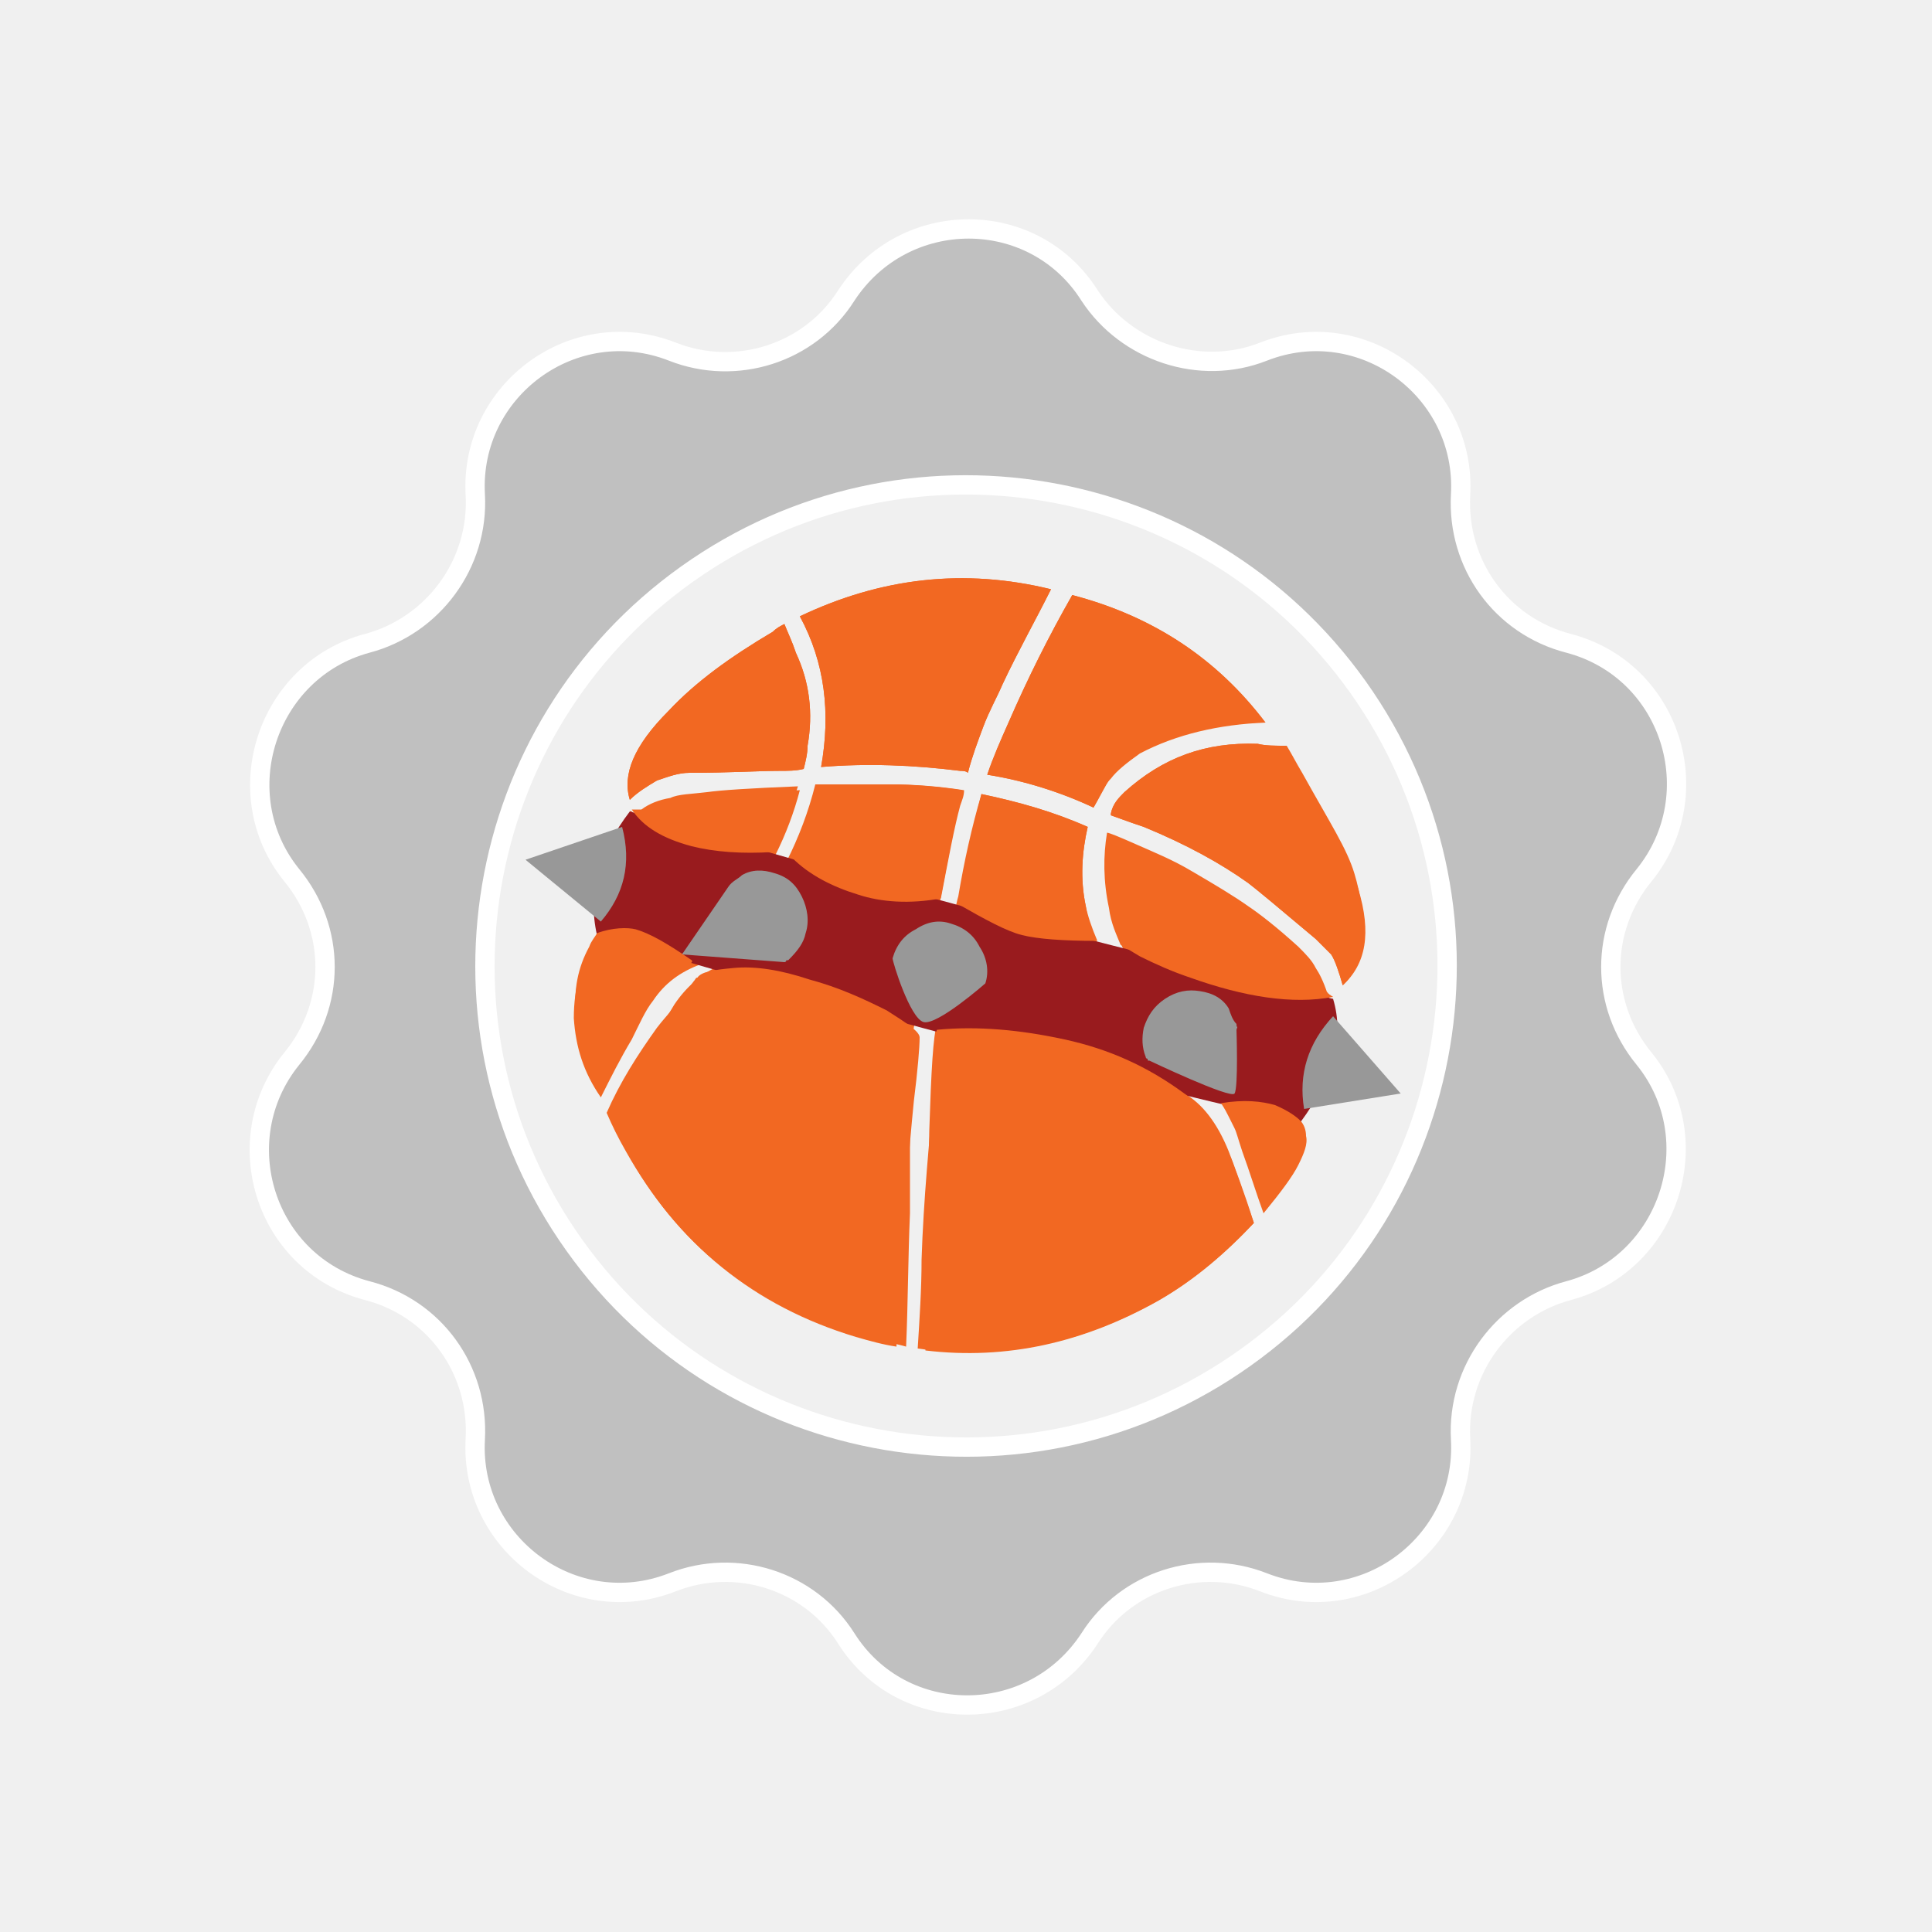
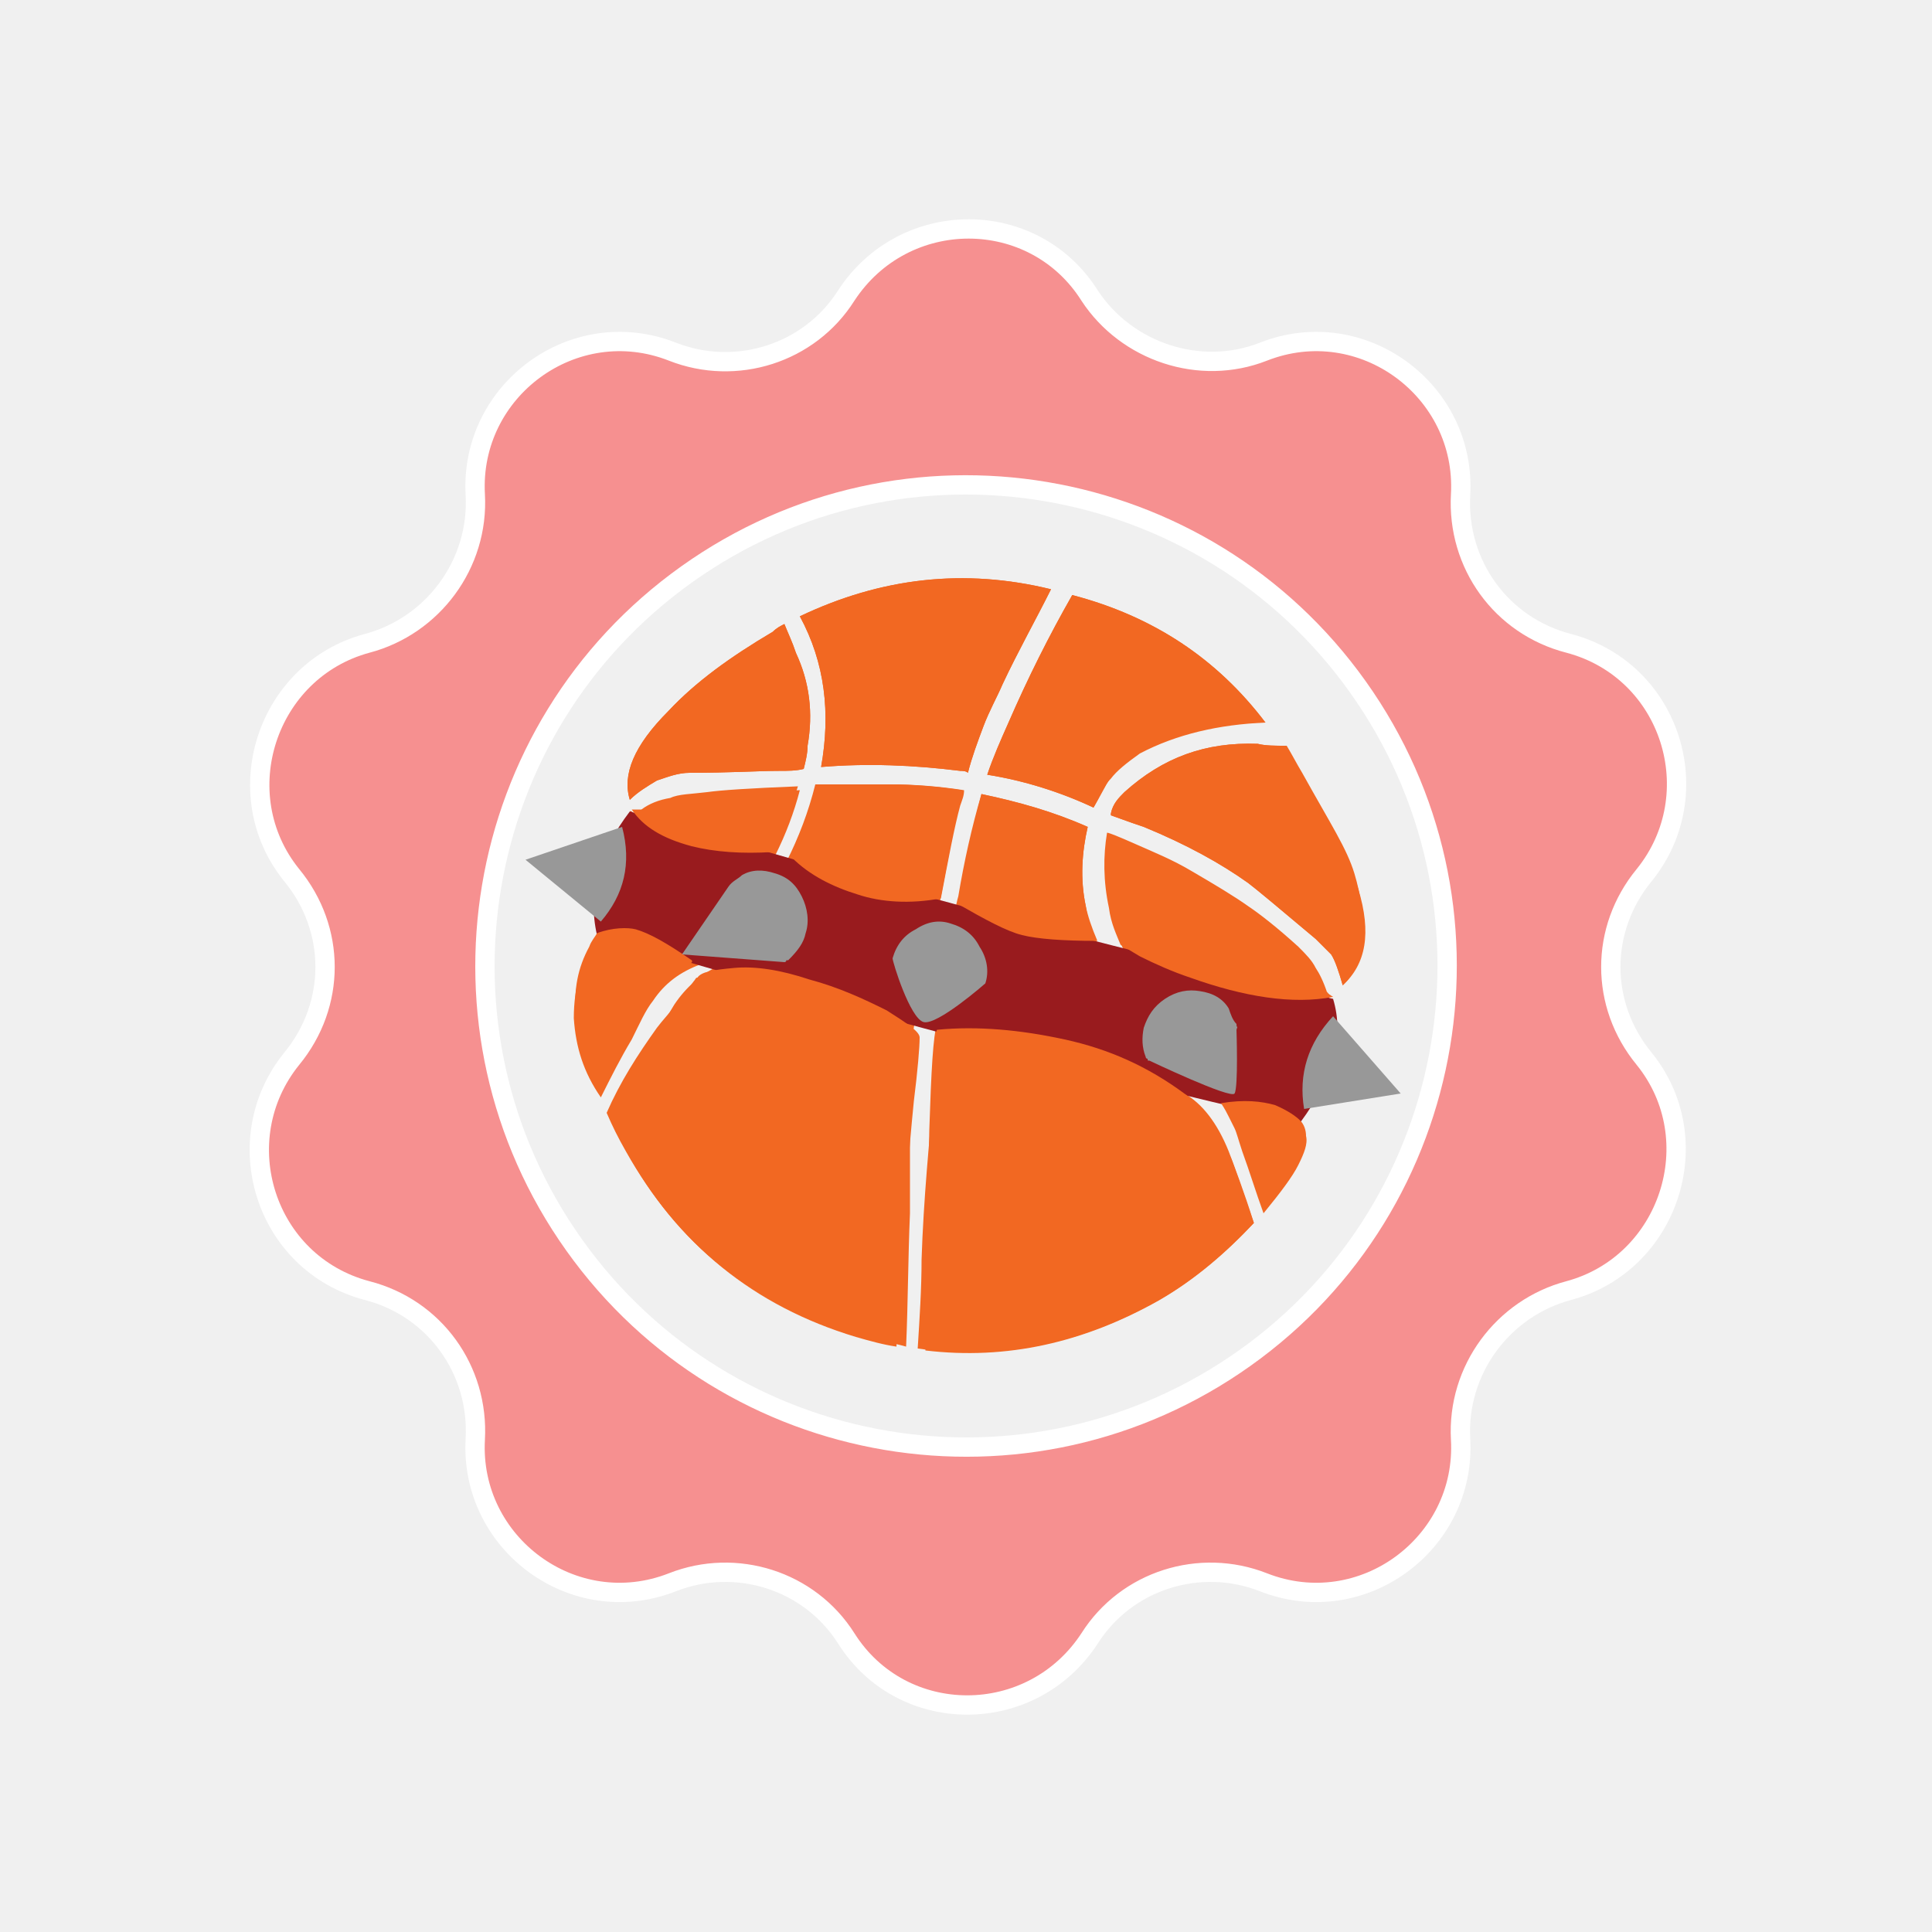
<svg xmlns="http://www.w3.org/2000/svg" width="100" height="100" viewBox="0 0 100 100">
-   <style>.st0{opacity:0.2;fill:#010101;} .st1{fill:none;stroke:#FFFFFF;stroke-miterlimit:10;} .st2{fill:#F26822;} .st3{fill:#991B1E;} .st4{fill:#989898;}</style>
+   <style>.st0{opacity:0.4;fill:#FF0000;} .st1{fill:none;stroke:#FFFFFF;stroke-miterlimit:10;} .st2{fill:#F26822;} .st3{fill:#991B1E;} .st4{fill:#989898;}</style>
  <path class="st0" d="M75.3 74.7c-.2-3.6 2.2-6.7 5.6-7.6 5.3-1.4 7.4-7.7 4-12-2.2-2.8-2.2-6.7.1-9.5 3.5-4.2 1.5-10.6-3.8-12-3.4-.9-5.7-4.2-5.5-7.7.3-5.4-5-9.4-10.1-7.5-3.3 1.2-7.1 0-9-3-2.9-4.6-9.6-4.7-12.6-.1-2 3-5.7 4.2-9 2.8-5.1-2-10.5 1.9-10.3 7.3.2 3.6-2.2 6.7-5.6 7.6-5.3 1.4-7.4 7.7-4 12 2.2 2.8 2.2 6.7-.1 9.5-3.5 4.2-1.5 10.6 3.8 12 3.4.9 5.7 4.2 5.5 7.7-.3 5.4 5 9.4 10.1 7.5 3.3-1.2 7.1 0 9 3 2.9 4.6 9.6 4.7 12.6.1 2-3 5.7-4.2 9-2.8 5.1 2 10.6-1.9 10.3-7.3zM29.7 64.5c-8-11.2-5.4-26.8 5.8-34.8 11.2-8 26.8-5.4 34.8 5.8 8 11.2 5.4 26.8-5.8 34.8-11.3 8-26.8 5.4-34.8-5.8z" />
  <path class="st1" d="M65.4 18.2c5.1-2 10.5 2 10.2 7.4-.2 3.6 2.1 6.8 5.6 7.7 5.3 1.4 7.3 7.8 3.9 12-2.3 2.8-2.3 6.7 0 9.5 3.4 4.2 1.3 10.6-3.9 12-3.4.9-5.8 4.1-5.6 7.7.3 5.4-5.1 9.4-10.2 7.4-3.3-1.3-7.1-.1-9 2.9-3 4.6-9.7 4.6-12.6 0-1.9-3-5.7-4.2-9-2.9-5.1 2-10.5-2-10.2-7.4.2-3.6-2.1-6.8-5.6-7.7-5.3-1.4-7.3-7.8-3.9-12 2.3-2.8 2.3-6.7 0-9.5-3.4-4.2-1.3-10.6 3.9-12 3.4-.9 5.8-4.1 5.6-7.7-.3-5.4 5.1-9.4 10.2-7.4 3.3 1.3 7.1.1 9-2.9 3-4.6 9.7-4.6 12.6 0 1.9 2.9 5.7 4.2 9 2.9z" />
  <ellipse transform="rotate(-35.462 50 49.996)" class="st1" cx="50" cy="50" rx="24.9" ry="24.9" />
  <g>
    <path class="st2" d="M66.4 38.6c-.4 0-.9 0-1.3-.1-2.7-.1-4.9.7-6.9 2.5-.3.3-.6.6-.7 1.1v.1c.3.1.8.3 1.7.6 2.2.9 4 1.9 5.4 2.9.4.3 1.6 1.3 3.5 2.9l.8.8c.2.3.4.9.6 1.6 1.2-1.1 1.5-2.7.8-5-.4-1.3-1.4-3.3-3-6-.3-.5-.6-1-.9-1.4m-33.8 3.5c0 .1 0 .1-.1.2-.2.5-.5 1.4-.9 2.9s-.6 2.6-.7 3.2c-.8 1.3-1.2 2.7-1.2 4.3.1 1.5.5 2.8 1.4 4.1.5-1 1-2 1.6-3 .4-.8.7-1.5 1.1-2 .6-.9 1.4-1.5 2.5-1.9.3-.4.6-.8 1-1.3.5-.7.7-1.2.9-1.3 1.5-1.9 2.6-4.1 3.2-6.4-2.5.1-4 .2-4.7.3-1.8.1-3.1.5-3.9.9-.2-.2-.2-.1-.2 0m17-.4c.1-.3.2-.5.2-.8-1.3-.2-2.6-.3-3.8-.3h-3.8c-.7 2.8-2 5.3-3.8 7.6-.2.2-.4.5-.6.9-.2.4-.4.7-.6.9-.9.4-1.7 1.1-2.3 2l-.9 1.5c-.9 1.4-1.8 2.9-2.4 4.4.3.7.6 1.3 1 2 2.7 4.8 6.8 7.9 12.2 9.3.7.2 1.4.3 2.1.5.1-2.3.1-4.6.2-6.9v-5.6c0-2.3.1-3.8.3-4.5.2-.4.3-.7.3-.9.1-.3.2-.6.2-.9.5-3 1.1-6.1 1.7-9.2m-9-9.4c-.2.1-.4.2-.6.4-2.2 1.3-4 2.6-5.4 4.1-1.8 1.8-2.4 3.3-2 4.6.4-.4.9-.7 1.4-1 .6-.2 1.1-.4 1.7-.4 2.1 0 3.6-.1 4.6-.1.5 0 .9 0 1.3-.1.1-.4.2-.8.2-1.2.3-1.7.1-3.3-.6-4.8-.2-.6-.4-1-.6-1.5m13.8-1.8c-4.5-1.1-8.8-.6-13 1.4 1.3 2.4 1.6 5 1.1 7.8 2.4-.2 4.8-.1 7.2.2.1 0 .3 0 .4.1.2-.8.5-1.6.8-2.4.3-.8.7-1.5 1-2.2.8-1.7 1.7-3.3 2.5-4.9m1.8 16.4c-.3-1.4-.2-2.8.1-4.1-1.8-.8-3.6-1.3-5.5-1.7-.5 1.7-.9 3.5-1.2 5.3-.1.3-.3 1.4-.6 3.3-.2 1.2-.4 2.3-.5 3.3-.2.6-.3 2.4-.4 5.5 0 .7-.1 2.9-.1 6.8 0 1.5-.1 3.1-.1 4.6 4.2.5 8.2-.4 12.1-2.6 1.9-1.1 3.5-2.5 4.9-4-.5-1.6-1-2.9-1.3-3.7-.6-1.5-1.4-2.5-2.3-3-.1-.2-.1-.5-.1-.8 0-.3 0-.6-.1-.8-.9-1.5-1.9-3-3-4.4-1-1-1.7-2.3-1.9-3.7m8.5.1c-.7-.5-1.7-1.1-2.9-1.8-1-.6-2-1-2.9-1.4-.9-.4-1.4-.6-1.5-.6-.2 1.2-.2 2.5.1 3.9.3 1.6 1 3 2.1 4.2.7.8 1.3 1.7 1.9 2.7.1.1.6 1.1 1.4 2.9.6.3 1 .7 1.2 1.2.2.3.3.7.4 1.2.1.3.3.8.5 1.6.2.7.4 1.2.5 1.6.8-1 1.3-1.7 1.6-2.2.5-1 .6-1.7.1-2.3.2-.4.3-.9.4-1.6.1-.8.2-1.4.3-1.7 0-.1.2-.7.5-1.6.3-.8.4-1.3.4-1.6-.1-.2-.2-.2-.1-.1s0 .1-.2-.1c-.2-.6-.4-1-.6-1.3-.2-.4-.5-.7-.9-1.1-.9-.8-1.8-1.5-2.3-1.9m.8-9.6c-2.5-3.3-5.8-5.5-10-6.6-1.2 2.1-2.3 4.3-3.3 6.6-.4.9-.8 1.8-1.1 2.7 1.9.3 3.8.9 5.5 1.7.3-.5.5-1.1.9-1.5.3-.4.8-.8 1.5-1.3 1.9-1 4.1-1.5 6.5-1.6z" id="Layer4_0_FILL_2_" />
    <path class="st3" d="M67.3 58.1c1.7-2.3 2.3-4.4 1.7-6.4-12.2-2.8-24.4-6.1-36.4-9.7-1.6 2.1-2.2 4.2-1.7 6.4 12 3.6 24.2 6.9 36.4 9.7z" id="Layer3_0_FILL_2_" />
    <path class="st2" d="M63.2 57.1c.2.3.3.5.4.7l.3.6c.1.2.2.6.4 1.2.4 1.1.7 2.1 1.1 3.2.9-1.1 1.5-1.9 1.8-2.5.3-.6.5-1.1.4-1.5 0-.3-.1-.6-.3-.8-.2-.2-.6-.5-1.3-.8-.7-.2-1.6-.3-2.8-.1m-32.3-8.8c-.1.2-.3.4-.4.7-.6 1.1-.8 2.2-.7 3.5.1 1.3.5 2.7 1.3 4.1.1-.2.4-.8.7-1.7.3-.7.6-1.3.8-1.7.7-1 1.4-1.9 2.2-2.7.1-.1.2-.2.4-.3.1-.1.2-.1.3-.2.2-.1.4-.2.3-.3-1.3-.9-2.2-1.4-2.9-1.6-.4-.1-1.2-.1-2 .2m31.4 9.2c-.3-.4-.7-.7-1-.9-1.9-1.4-3.9-2.3-6.2-2.8-2.3-.5-4.5-.7-6.6-.5 0 0-.1.2-.1.4v2.1c-.3 3.2-.6 6.3-.7 9.4 0 1.5-.1 3-.2 4.6 4.2.6 8.2-.2 12.1-2.3 1.7-.9 3.5-2.3 5.3-4.2-.7-2-1.1-3.2-1.2-3.4-.5-1-1-1.8-1.4-2.4m-26.4-6.7c-.6.8-.9 1.3-1 1.3-.3.4-.6.7-.9 1.1-1 1.4-1.9 2.8-2.6 4.4.3.7.6 1.3 1 2 2.7 4.8 6.6 8 11.9 9.6.7.2 1.4.4 2.1.5.1-2.3.3-4.5.4-6.8.1-1 .2-2.9.5-5.9.2-1.6.3-2.8.3-3.3 0-.3-.6-.7-1.7-1.4-1.2-.6-2.5-1.2-4-1.6-1.5-.5-2.8-.7-3.9-.6-1.1.1-1.7.2-1.9.5-.1 0-.1.1-.2.2z" id="Layer2_0_FILL_1_" />
    <path class="st2" d="M33 41.9h-.3c.6.9 1.6 1.5 3.1 1.9 1.2.3 2.6.4 4.2.3.1-.1.3-.5.6-1.3s.5-1.5.7-2.1c-2.5.1-4 .2-4.7.3-.8.1-1.5.1-1.9.3-.6.1-1.1.3-1.5.6H33m15.7 4.6c.4-2.1.7-3.7 1-4.8.1-.3.2-.5.2-.8-1.3-.2-2.6-.3-3.8-.3h-3.8c-.1.5-.4 1.3-.8 2.3-.4.9-.6 1.4-.5 1.5.9.9 2.1 1.5 3.4 1.9 1.2.4 2.7.5 4.3.2m10.3 3c.8.4 1.7.8 2.6 1.1 2.8 1 5.3 1.4 7.4 1l-.3-.2c-.2-.6-.4-1-.6-1.3-.2-.4-.5-.7-.9-1.1-1.1-1-2-1.7-2.6-2.1-.7-.5-1.7-1.1-2.9-1.8-1-.6-2-1-2.9-1.4-.9-.4-1.4-.6-1.5-.6-.2 1.2-.2 2.5.1 3.9.1.8.4 1.4.6 1.9l1 .6m-6.1-1.1c.8.2 2.1.3 3.9.3-.3-.7-.5-1.3-.6-1.8-.3-1.4-.2-2.8.1-4.1-1.8-.8-3.6-1.3-5.5-1.7-.2.8-.5 1.9-.8 3.5-.3 1.4-.4 2.2-.4 2.2 1.4.8 2.5 1.4 3.3 1.6M40.6 32.3c-.2.1-.4.2-.6.4-2.2 1.3-4 2.6-5.4 4.1-1.8 1.8-2.4 3.3-2 4.6.4-.4.9-.7 1.4-1 .6-.2 1.1-.4 1.7-.4 2.1 0 3.6-.1 4.6-.1.5 0 .9 0 1.3-.1.1-.4.2-.8.2-1.2.3-1.7.1-3.3-.6-4.8-.2-.6-.4-1-.6-1.5m13.8-1.8c-4.5-1.1-8.8-.6-13 1.4 1.3 2.4 1.6 5 1.1 7.8 2.4-.2 4.8-.1 7.2.2.1 0 .3 0 .4.1.2-.8.5-1.6.8-2.4.3-.8.7-1.5 1-2.2.8-1.7 1.7-3.3 2.5-4.9m10.7 8c-2.7-.1-4.9.7-6.9 2.5-.3.3-.6.6-.7 1.1v.1c.3.1.8.3 1.7.6 2.2.9 4 1.9 5.4 2.9.4.3 1.6 1.3 3.5 2.9l.8.8c.2.3.4.9.6 1.6 1.2-1.1 1.3-3.5.6-5.8-.4-1.3-1.2-2.5-2.7-5.2-.3-.5-.5-.9-.8-1.4-.6 0-1.1 0-1.5-.1m-7.6 1.7c.3-.4.8-.8 1.5-1.3 1.9-.9 4.1-1.5 6.5-1.5-2.5-3.3-5.8-5.5-10-6.6-1.2 2.1-2.3 4.3-3.3 6.6-.4.9-.8 1.8-1.1 2.7 1.9.3 3.8.9 5.5 1.7.3-.5.6-1.1.9-1.6z" id="Layer1_0_FILL_1_" />
    <path class="st4" d="M51 50.9c.2-.6.1-1.3-.3-1.9-.3-.6-.8-1-1.5-1.2-.6-.2-1.2-.1-1.8.3-.6.3-1 .8-1.2 1.5 0 .2.9 3.1 1.6 3.3.7.2 3.2-2 3.2-2m-9.3-2.6c.2-.6.1-1.3-.2-1.9-.3-.6-.7-1-1.4-1.2-.6-.2-1.2-.2-1.7.1-.2.2-.5.3-.7.6l-2.4 3.5 5.3.4s.1 0 .1-.1h.1c.5-.5.8-.9.9-1.4m-14.5-3.8l3.9 3.2c1.2-1.4 1.6-3 1.1-4.9l-5 1.7m45.3 12.1l-3.5-4c-1.3 1.4-1.8 3-1.5 4.8l5-.8m-8.9-4.4c-.3-.5-.8-.8-1.5-.9-.6-.1-1.2 0-1.8.4-.6.4-.9.9-1.1 1.5-.1.5-.1 1 .1 1.5 0 0 0 .1.1.1 0 .1 0 .1.1.1 0 0 4.2 2 4.4 1.7.2-.3.1-3.3.1-3.3.1-.3 0 0 0-.3-.2-.2-.3-.5-.4-.8z" id="Layer0_0_FILL_1_" />
  </g>
</svg>
